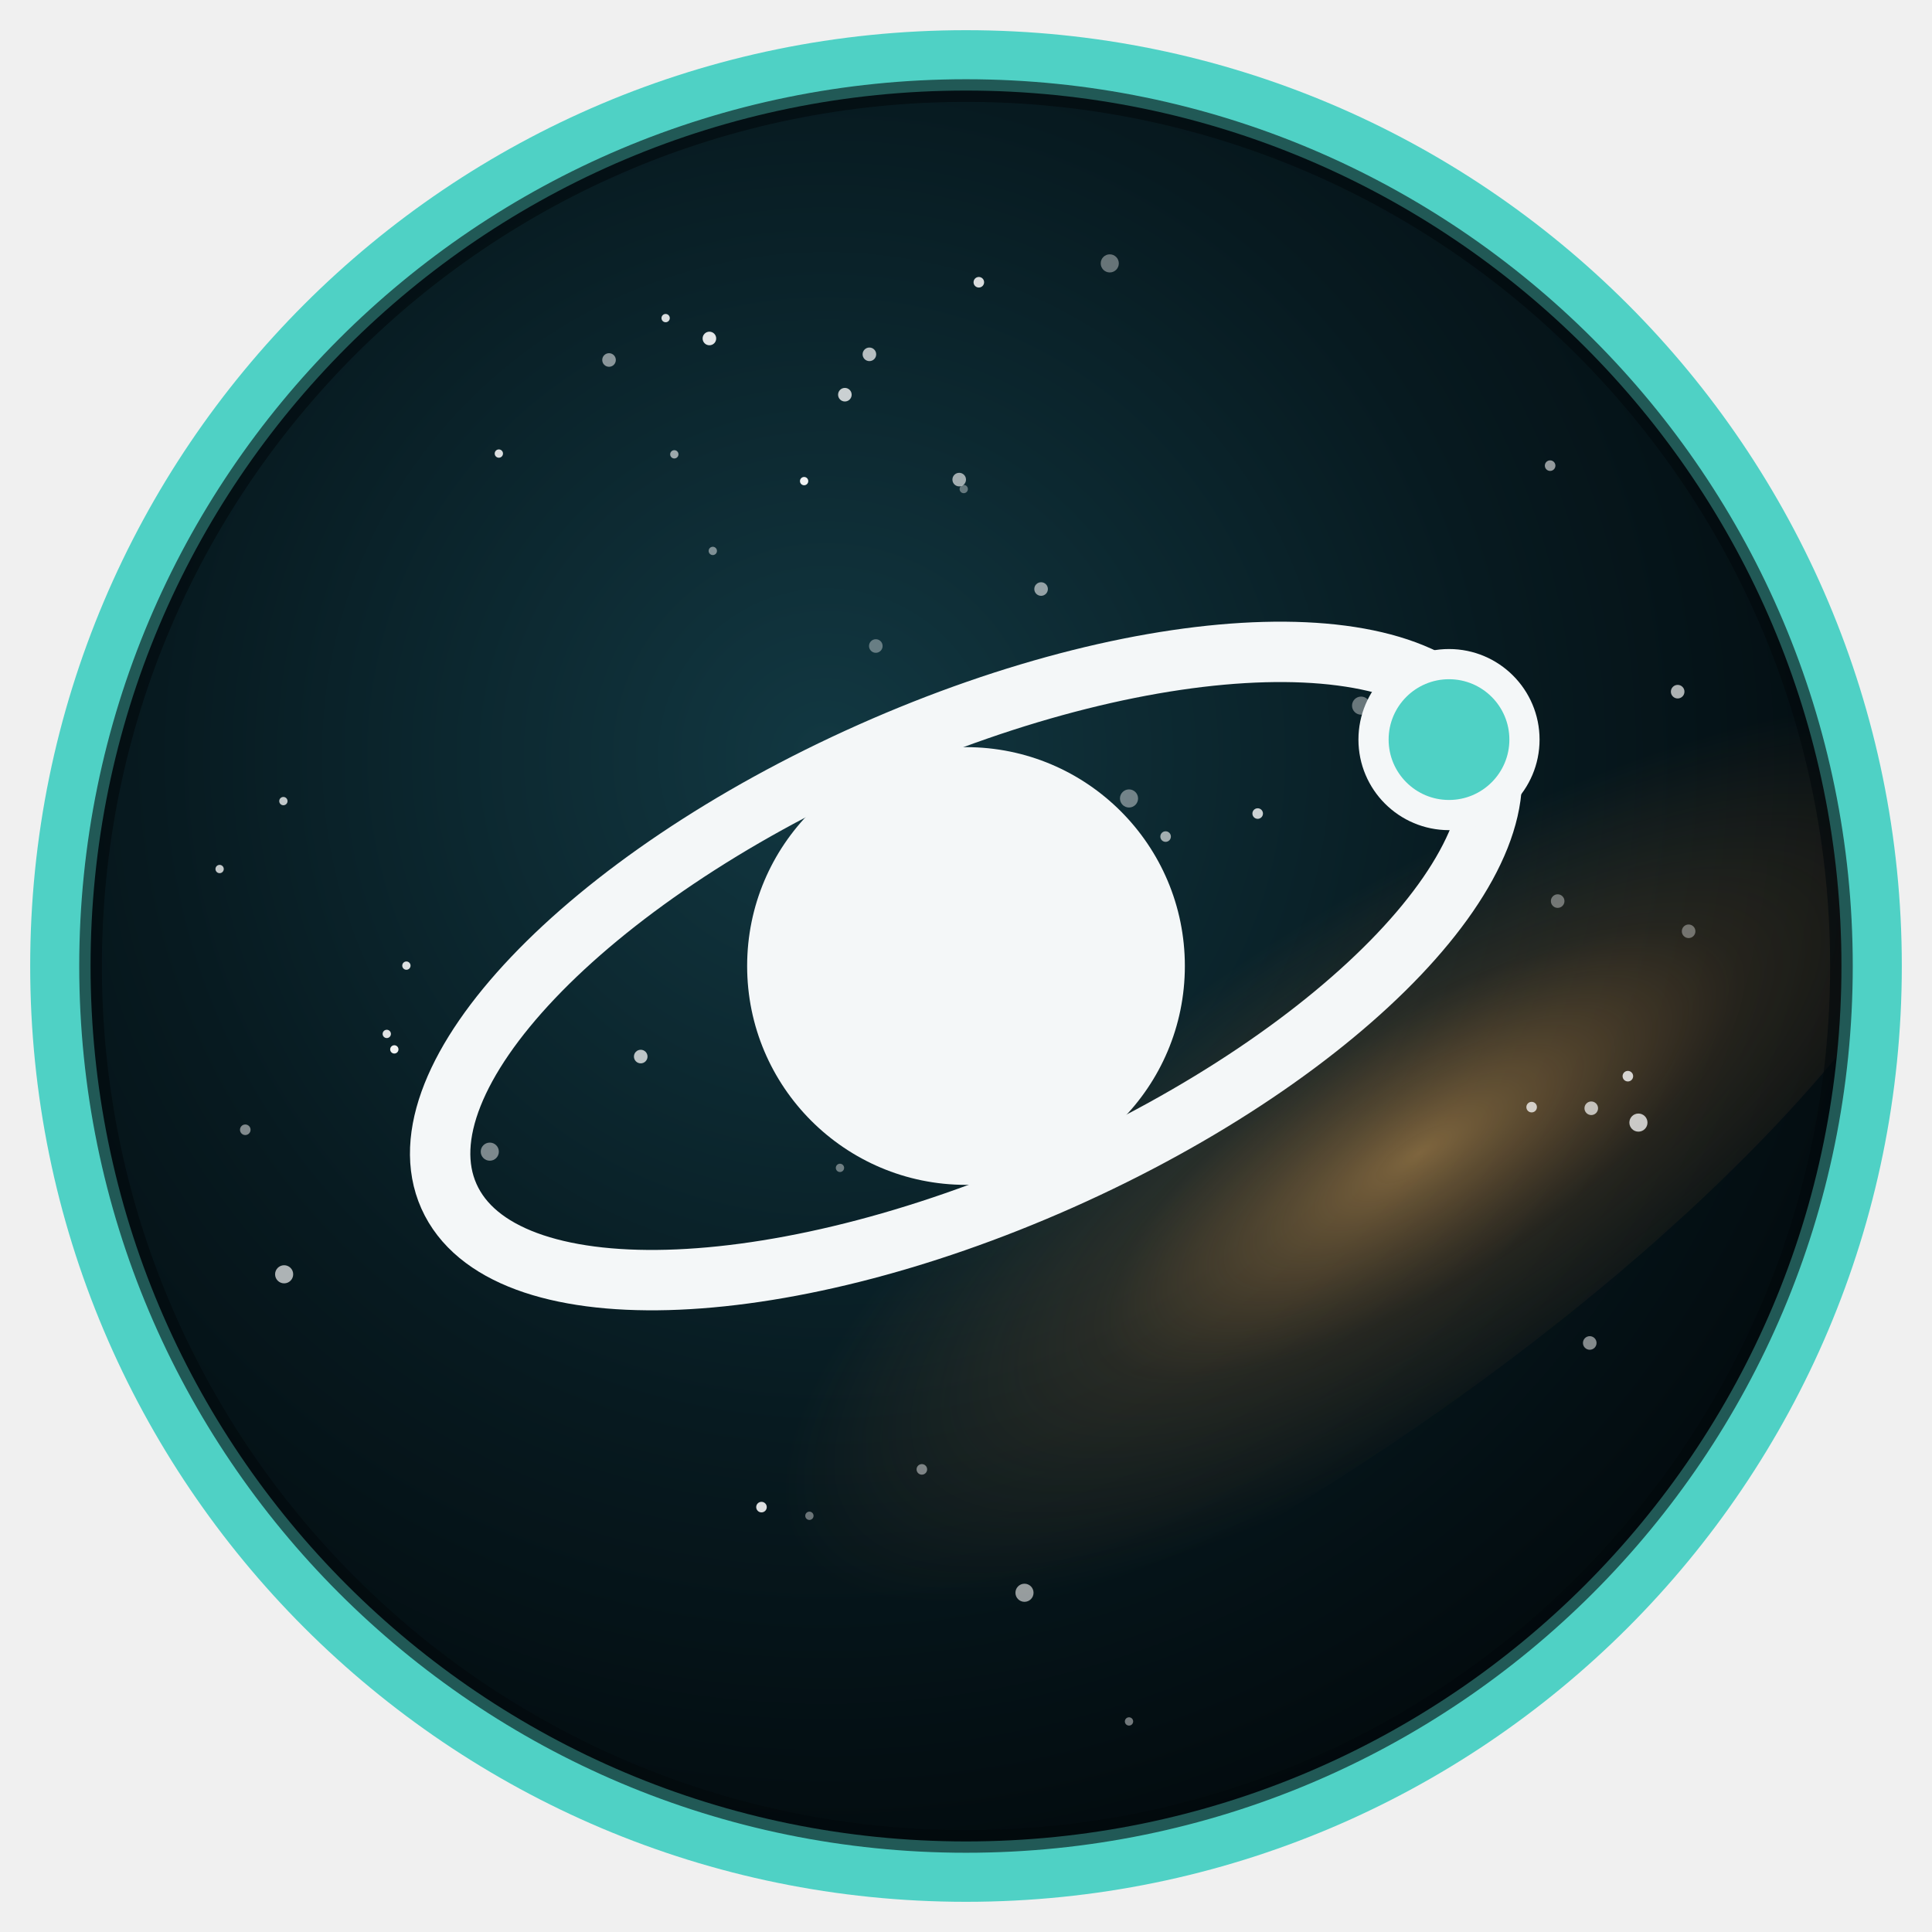
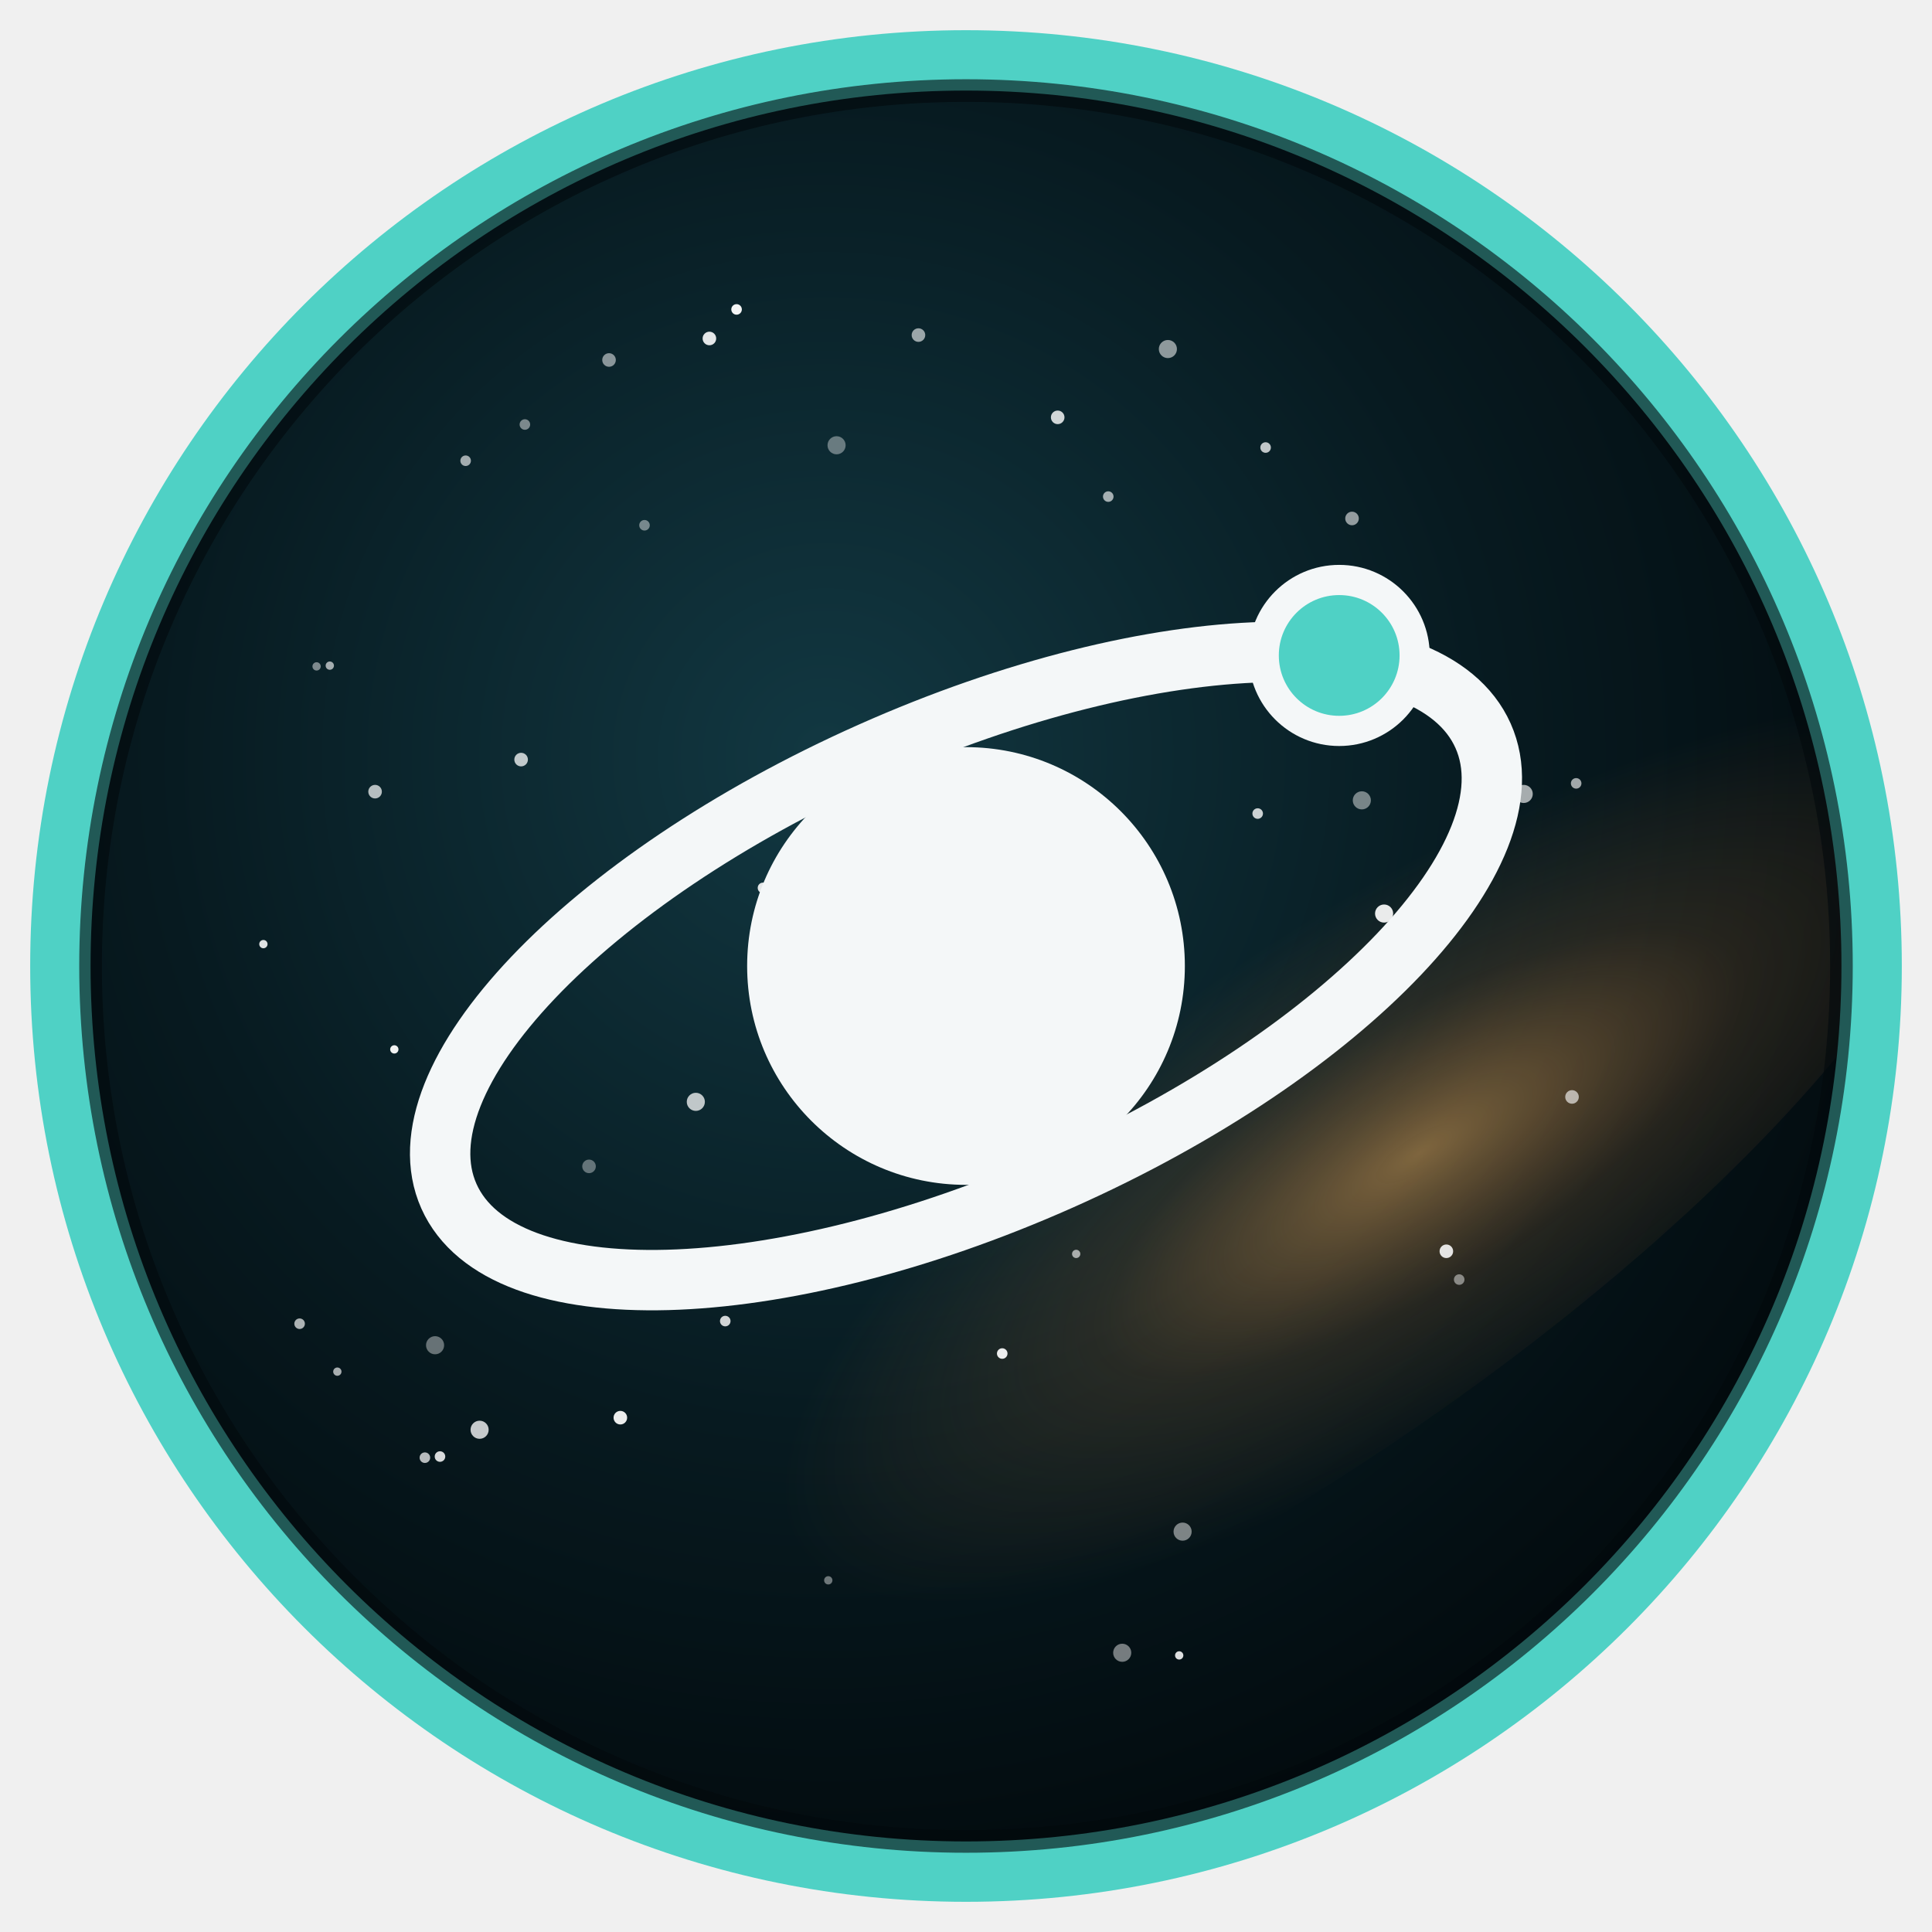
<svg xmlns="http://www.w3.org/2000/svg" width="512" height="512" viewBox="0 0 512 512">
  <defs>
    <radialGradient id="sky" cx="42%" cy="38%" r="70%">
      <stop offset="0" stop-color="#123842" />
      <stop offset=".55" stop-color="#071a20" />
      <stop offset="1" stop-color="#02080b" />
    </radialGradient>
    <radialGradient id="core" cx="64%" cy="66%" r="38%">
      <stop offset="0" stop-color="#e0a458" stop-opacity=".55" />
      <stop offset=".5" stop-color="#b8743a" stop-opacity=".18" />
      <stop offset="1" stop-color="#b8743a" stop-opacity="0" />
    </radialGradient>
    <clipPath id="disc">
      <circle cx="256" cy="256" r="232" />
    </clipPath>
  </defs>
  <circle cx="256" cy="256" r="248" fill="#4fd1c5" />
  <circle cx="256" cy="256" r="232" fill="url(#sky)" />
  <g clip-path="url(#disc)">
-     <ellipse cx="300" cy="320" rx="260" ry="90" transform="rotate(-32 300 320)" fill="url(#core)" />
+     <ellipse cx="300" cy="320" rx="260" ry="90" transform="rotate(-32 300 320)" fill="url(#core)" opacity="1.00" />
    <circle cx="161.4" cy="95.4" r="1.8" fill="#ffffff" opacity="0.52" />
-     <circle cx="410.8" cy="123.4" r="1.4" fill="#ffffff" opacity="0.57" />
-     <circle cx="232.1" cy="171.2" r="1.8" fill="#ffffff" opacity="0.37" />
-     <circle cx="214.5" cy="401.7" r="1.1" fill="#ffffff" opacity="0.40" />
-     <circle cx="308.9" cy="221.7" r="1.4" fill="#ffffff" opacity="0.62" />
-     <circle cx="58.2" cy="230.3" r="1.1" fill="#ffffff" opacity="0.76" />
-     <circle cx="169.8" cy="280.0" r="1.8" fill="#ffffff" opacity="0.73" />
-     <circle cx="405.9" cy="293.4" r="1.4" fill="#ffffff" opacity="0.74" />
-     <circle cx="132.2" cy="120.2" r="1.1" fill="#ffffff" opacity="0.85" />
-     <circle cx="75.1" cy="212.3" r="1.1" fill="#ffffff" opacity="0.75" />
-     <circle cx="444.6" cy="183.3" r="1.8" fill="#ffffff" opacity="0.67" />
-     <circle cx="178.7" cy="120.4" r="1.1" fill="#ffffff" opacity="0.59" />
-     <circle cx="301.6" cy="238.3" r="1.4" fill="#ffffff" opacity="0.68" />
-     <circle cx="188.9" cy="146.0" r="1.1" fill="#ffffff" opacity="0.47" />
-     <circle cx="320.7" cy="297.4" r="1.4" fill="#ffffff" opacity="0.64" />
-     <circle cx="259.9" cy="194.7" r="1.4" fill="#ffffff" opacity="0.95" />
-     <circle cx="266.2" cy="208.8" r="2.4" fill="#ffffff" opacity="0.57" />
-     <circle cx="244.3" cy="389.4" r="1.4" fill="#ffffff" opacity="0.45" />
-     <circle cx="447.5" cy="246.8" r="1.8" fill="#ffffff" opacity="0.36" />
-     <circle cx="421.3" cy="355.9" r="1.8" fill="#ffffff" opacity="0.51" />
+     <circle cx="123.4" cy="122.1" r="1.4" fill="#ffffff" opacity="0.62" />
+     <circle cx="221.7" cy="118.0" r="2.4" fill="#ffffff" opacity="0.38" />
+     <circle cx="383.3" cy="331.6" r="1.8" fill="#ffffff" opacity="0.87" />
+     <circle cx="313.4" cy="405.9" r="2.4" fill="#ffffff" opacity="0.47" />
+     <circle cx="139.1" cy="112.5" r="1.4" fill="#ffffff" opacity="0.46" />
+     <circle cx="219.5" cy="418.8" r="1.1" fill="#ffffff" opacity="0.42" />
+     <circle cx="386.7" cy="339.1" r="1.4" fill="#ffffff" opacity="0.46" />
+     <circle cx="83.9" cy="176.6" r="1.1" fill="#ffffff" opacity="0.47" />
+     <circle cx="297.4" cy="438.0" r="2.4" fill="#ffffff" opacity="0.45" />
+     <circle cx="195.2" cy="82.0" r="1.4" fill="#ffffff" opacity="0.95" />
+     <circle cx="170.8" cy="139.2" r="1.4" fill="#ffffff" opacity="0.44" />
+     <circle cx="403.8" cy="210.4" r="2.4" fill="#ffffff" opacity="0.64" />
    <circle cx="333.3" cy="215.6" r="1.4" fill="#ffffff" opacity="0.79" />
-     <circle cx="201.8" cy="399.4" r="1.4" fill="#ffffff" opacity="0.86" />
-     <circle cx="360.7" cy="187.0" r="2.4" fill="#ffffff" opacity="0.39" />
-     <circle cx="107.7" cy="255.9" r="1.1" fill="#ffffff" opacity="0.86" />
-     <circle cx="275.9" cy="156.1" r="1.8" fill="#ffffff" opacity="0.56" />
-     <circle cx="223.9" cy="104.6" r="1.8" fill="#ffffff" opacity="0.78" />
-     <circle cx="271.5" cy="422.1" r="2.4" fill="#ffffff" opacity="0.58" />
-     <circle cx="434.2" cy="297.5" r="2.4" fill="#ffffff" opacity="0.75" />
-     <circle cx="151.4" cy="254.1" r="1.8" fill="#ffffff" opacity="0.73" />
-     <circle cx="259.4" cy="74.8" r="1.4" fill="#ffffff" opacity="0.84" />
-     <circle cx="299.2" cy="456.2" r="1.1" fill="#ffffff" opacity="0.44" />
+     <circle cx="115.3" cy="356.5" r="2.4" fill="#ffffff" opacity="0.39" />
+     <circle cx="255.9" cy="318.5" r="1.1" fill="#ffffff" opacity="0.86" />
+     <circle cx="156.1" cy="309.1" r="1.8" fill="#ffffff" opacity="0.37" />
+     <circle cx="271.8" cy="322.6" r="1.8" fill="#ffffff" opacity="0.61" />
+     <circle cx="116.6" cy="386.0" r="1.4" fill="#ffffff" opacity="0.84" />
    <circle cx="188.0" cy="89.7" r="1.8" fill="#ffffff" opacity="0.89" />
-     <circle cx="431.4" cy="285.2" r="1.4" fill="#ffffff" opacity="0.79" />
-     <circle cx="230.4" cy="93.9" r="1.8" fill="#ffffff" opacity="0.70" />
-     <circle cx="102.5" cy="274.0" r="1.1" fill="#ffffff" opacity="0.87" />
-     <circle cx="65.0" cy="299.4" r="1.4" fill="#ffffff" opacity="0.49" />
-     <circle cx="255.4" cy="129.6" r="1.1" fill="#ffffff" opacity="0.37" />
-     <circle cx="271.8" cy="266.9" r="2.4" fill="#ffffff" opacity="0.82" />
-     <circle cx="294.1" cy="69.8" r="2.4" fill="#ffffff" opacity="0.38" />
-     <circle cx="412.8" cy="238.8" r="1.8" fill="#ffffff" opacity="0.38" />
-     <circle cx="75.3" cy="337.7" r="2.4" fill="#ffffff" opacity="0.67" />
-     <circle cx="254.2" cy="127.1" r="1.8" fill="#ffffff" opacity="0.62" />
-     <circle cx="236.8" cy="278.6" r="1.4" fill="#ffffff" opacity="0.42" />
-     <circle cx="299.2" cy="211.6" r="2.4" fill="#ffffff" opacity="0.42" />
-     <circle cx="176.4" cy="84.3" r="1.1" fill="#ffffff" opacity="0.85" />
-     <circle cx="421.7" cy="293.7" r="1.8" fill="#ffffff" opacity="0.69" />
-     <circle cx="129.8" cy="305.2" r="2.4" fill="#ffffff" opacity="0.47" />
-     <circle cx="251.9" cy="209.4" r="1.4" fill="#ffffff" opacity="0.63" />
+     <circle cx="285.2" cy="332.3" r="1.1" fill="#ffffff" opacity="0.61" />
+     <circle cx="416.6" cy="290.7" r="1.8" fill="#ffffff" opacity="0.62" />
+     <circle cx="358.3" cy="137.4" r="1.8" fill="#ffffff" opacity="0.56" />
+     <circle cx="69.8" cy="250.2" r="1.1" fill="#ffffff" opacity="0.87" />
+     <circle cx="164.4" cy="375.7" r="1.8" fill="#ffffff" opacity="0.92" />
+     <circle cx="127.1" cy="378.9" r="2.4" fill="#ffffff" opacity="0.77" />
+     <circle cx="243.4" cy="88.8" r="1.8" fill="#ffffff" opacity="0.59" />
+     <circle cx="87.4" cy="176.4" r="1.1" fill="#ffffff" opacity="0.63" />
+     <circle cx="160.2" cy="340.2" r="1.1" fill="#ffffff" opacity="0.69" />
    <circle cx="104.5" cy="278.1" r="1.1" fill="#ffffff" opacity="0.94" />
-     <circle cx="222.6" cy="309.5" r="1.1" fill="#ffffff" opacity="0.41" />
-     <circle cx="213.1" cy="127.5" r="1.1" fill="#ffffff" opacity="0.94" />
+     <circle cx="309.5" cy="92.5" r="2.4" fill="#ffffff" opacity="0.54" />
+     <circle cx="112.6" cy="386.3" r="1.4" fill="#ffffff" opacity="0.71" />
+     <circle cx="312.5" cy="438.7" r="1.1" fill="#ffffff" opacity="0.86" />
+     <circle cx="202.2" cy="235.3" r="1.4" fill="#ffffff" opacity="0.89" />
+     <circle cx="417.7" cy="207.6" r="1.4" fill="#ffffff" opacity="0.62" />
+     <circle cx="360.9" cy="212.1" r="2.4" fill="#ffffff" opacity="0.45" />
+     <circle cx="265.6" cy="358.7" r="1.4" fill="#ffffff" opacity="0.92" />
+     <circle cx="138.1" cy="201.3" r="1.8" fill="#ffffff" opacity="0.75" />
+     <circle cx="366.8" cy="242.1" r="2.4" fill="#ffffff" opacity="0.91" />
+     <circle cx="89.4" cy="363.5" r="1.1" fill="#ffffff" opacity="0.65" />
+     <circle cx="192.2" cy="350.1" r="1.4" fill="#ffffff" opacity="0.81" />
+     <circle cx="184.4" cy="292.0" r="2.4" fill="#ffffff" opacity="0.74" />
+     <circle cx="280.3" cy="110.6" r="1.8" fill="#ffffff" opacity="0.81" />
+     <circle cx="79.4" cy="350.8" r="1.4" fill="#ffffff" opacity="0.67" />
+     <circle cx="335.4" cy="118.6" r="1.4" fill="#ffffff" opacity="0.75" />
+     <circle cx="99.4" cy="209.8" r="1.8" fill="#ffffff" opacity="0.70" />
+     <circle cx="293.7" cy="131.6" r="1.4" fill="#ffffff" opacity="0.63" />
  </g>
  <circle cx="256" cy="256" r="232" fill="none" stroke="#02080b" stroke-width="6" opacity=".6" />
  <ellipse cx="256" cy="256" rx="150" ry="62" transform="rotate(-24 256 256)" fill="none" stroke="#f4f7f8" stroke-linecap="round" stroke-linejoin="round" stroke-width="16" />
+   <circle cx="354.9" cy="173.7" r="20" fill="#4fd1c5" stroke="#f4f7f8" stroke-width="8" />
  <circle cx="256" cy="256" r="58" fill="#f4f7f8" />
-   <circle cx="384" cy="196" r="20" fill="#4fd1c5" stroke="#f4f7f8" stroke-width="8" />
</svg>
